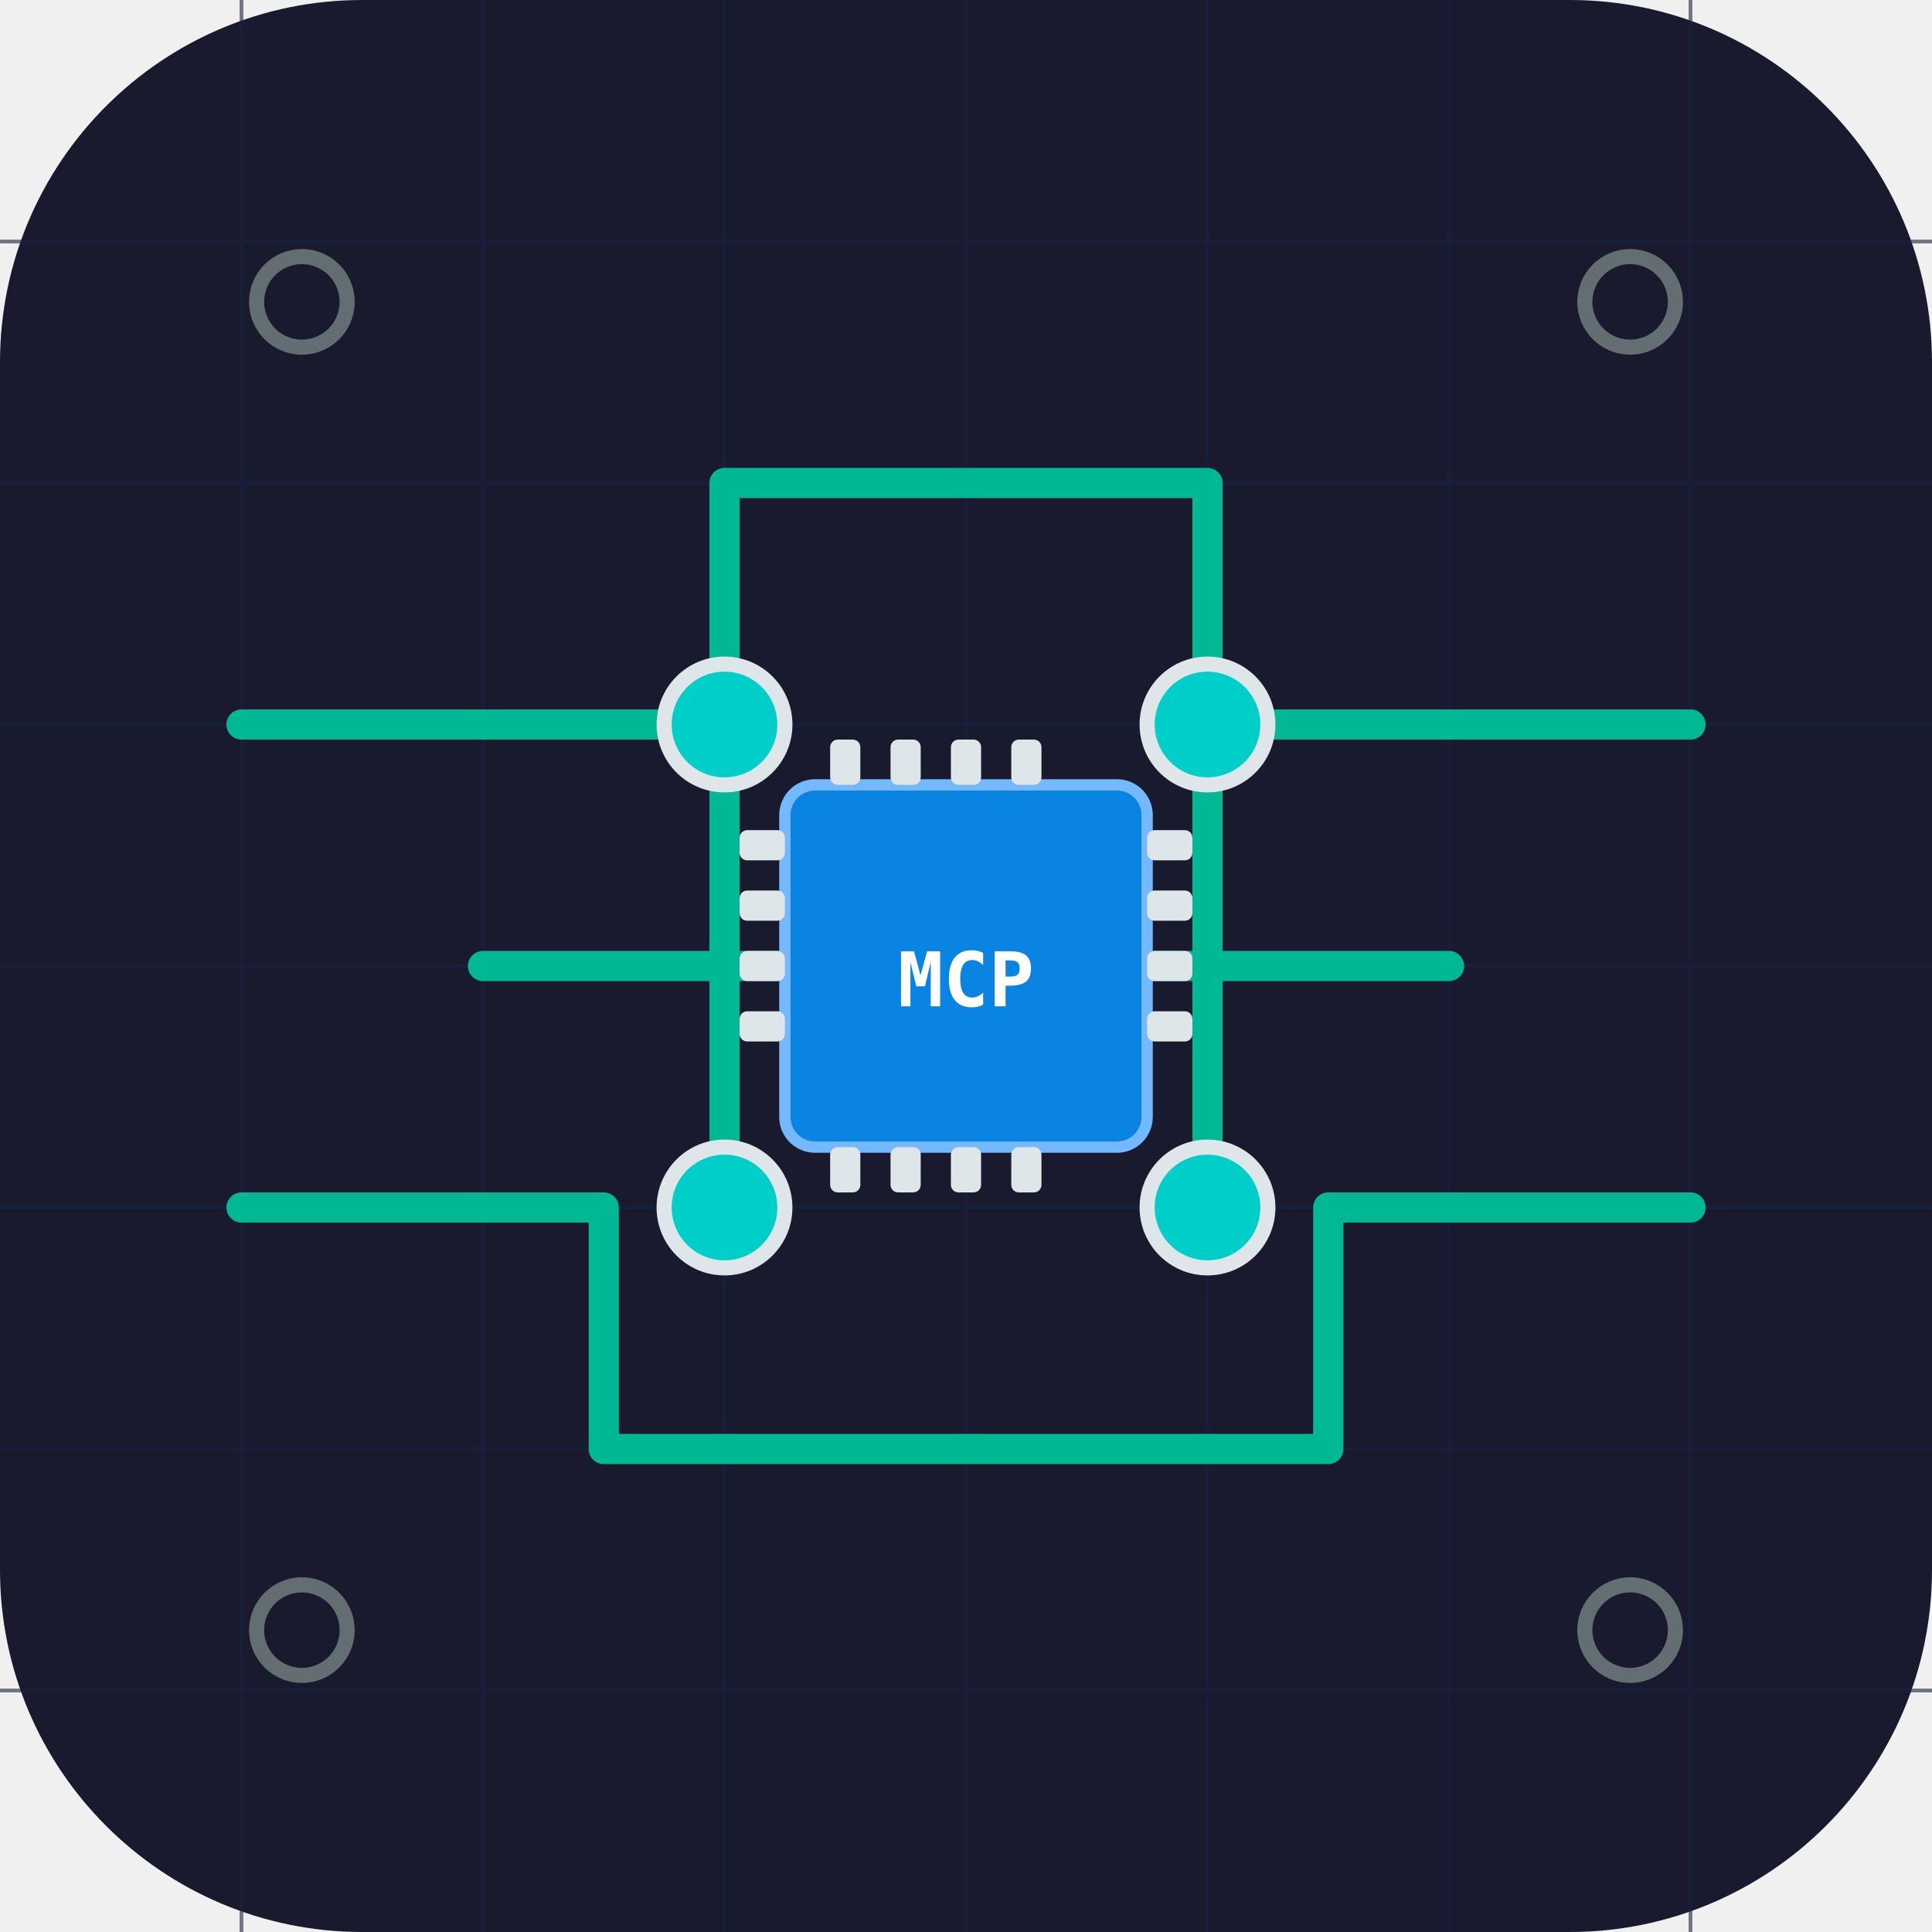
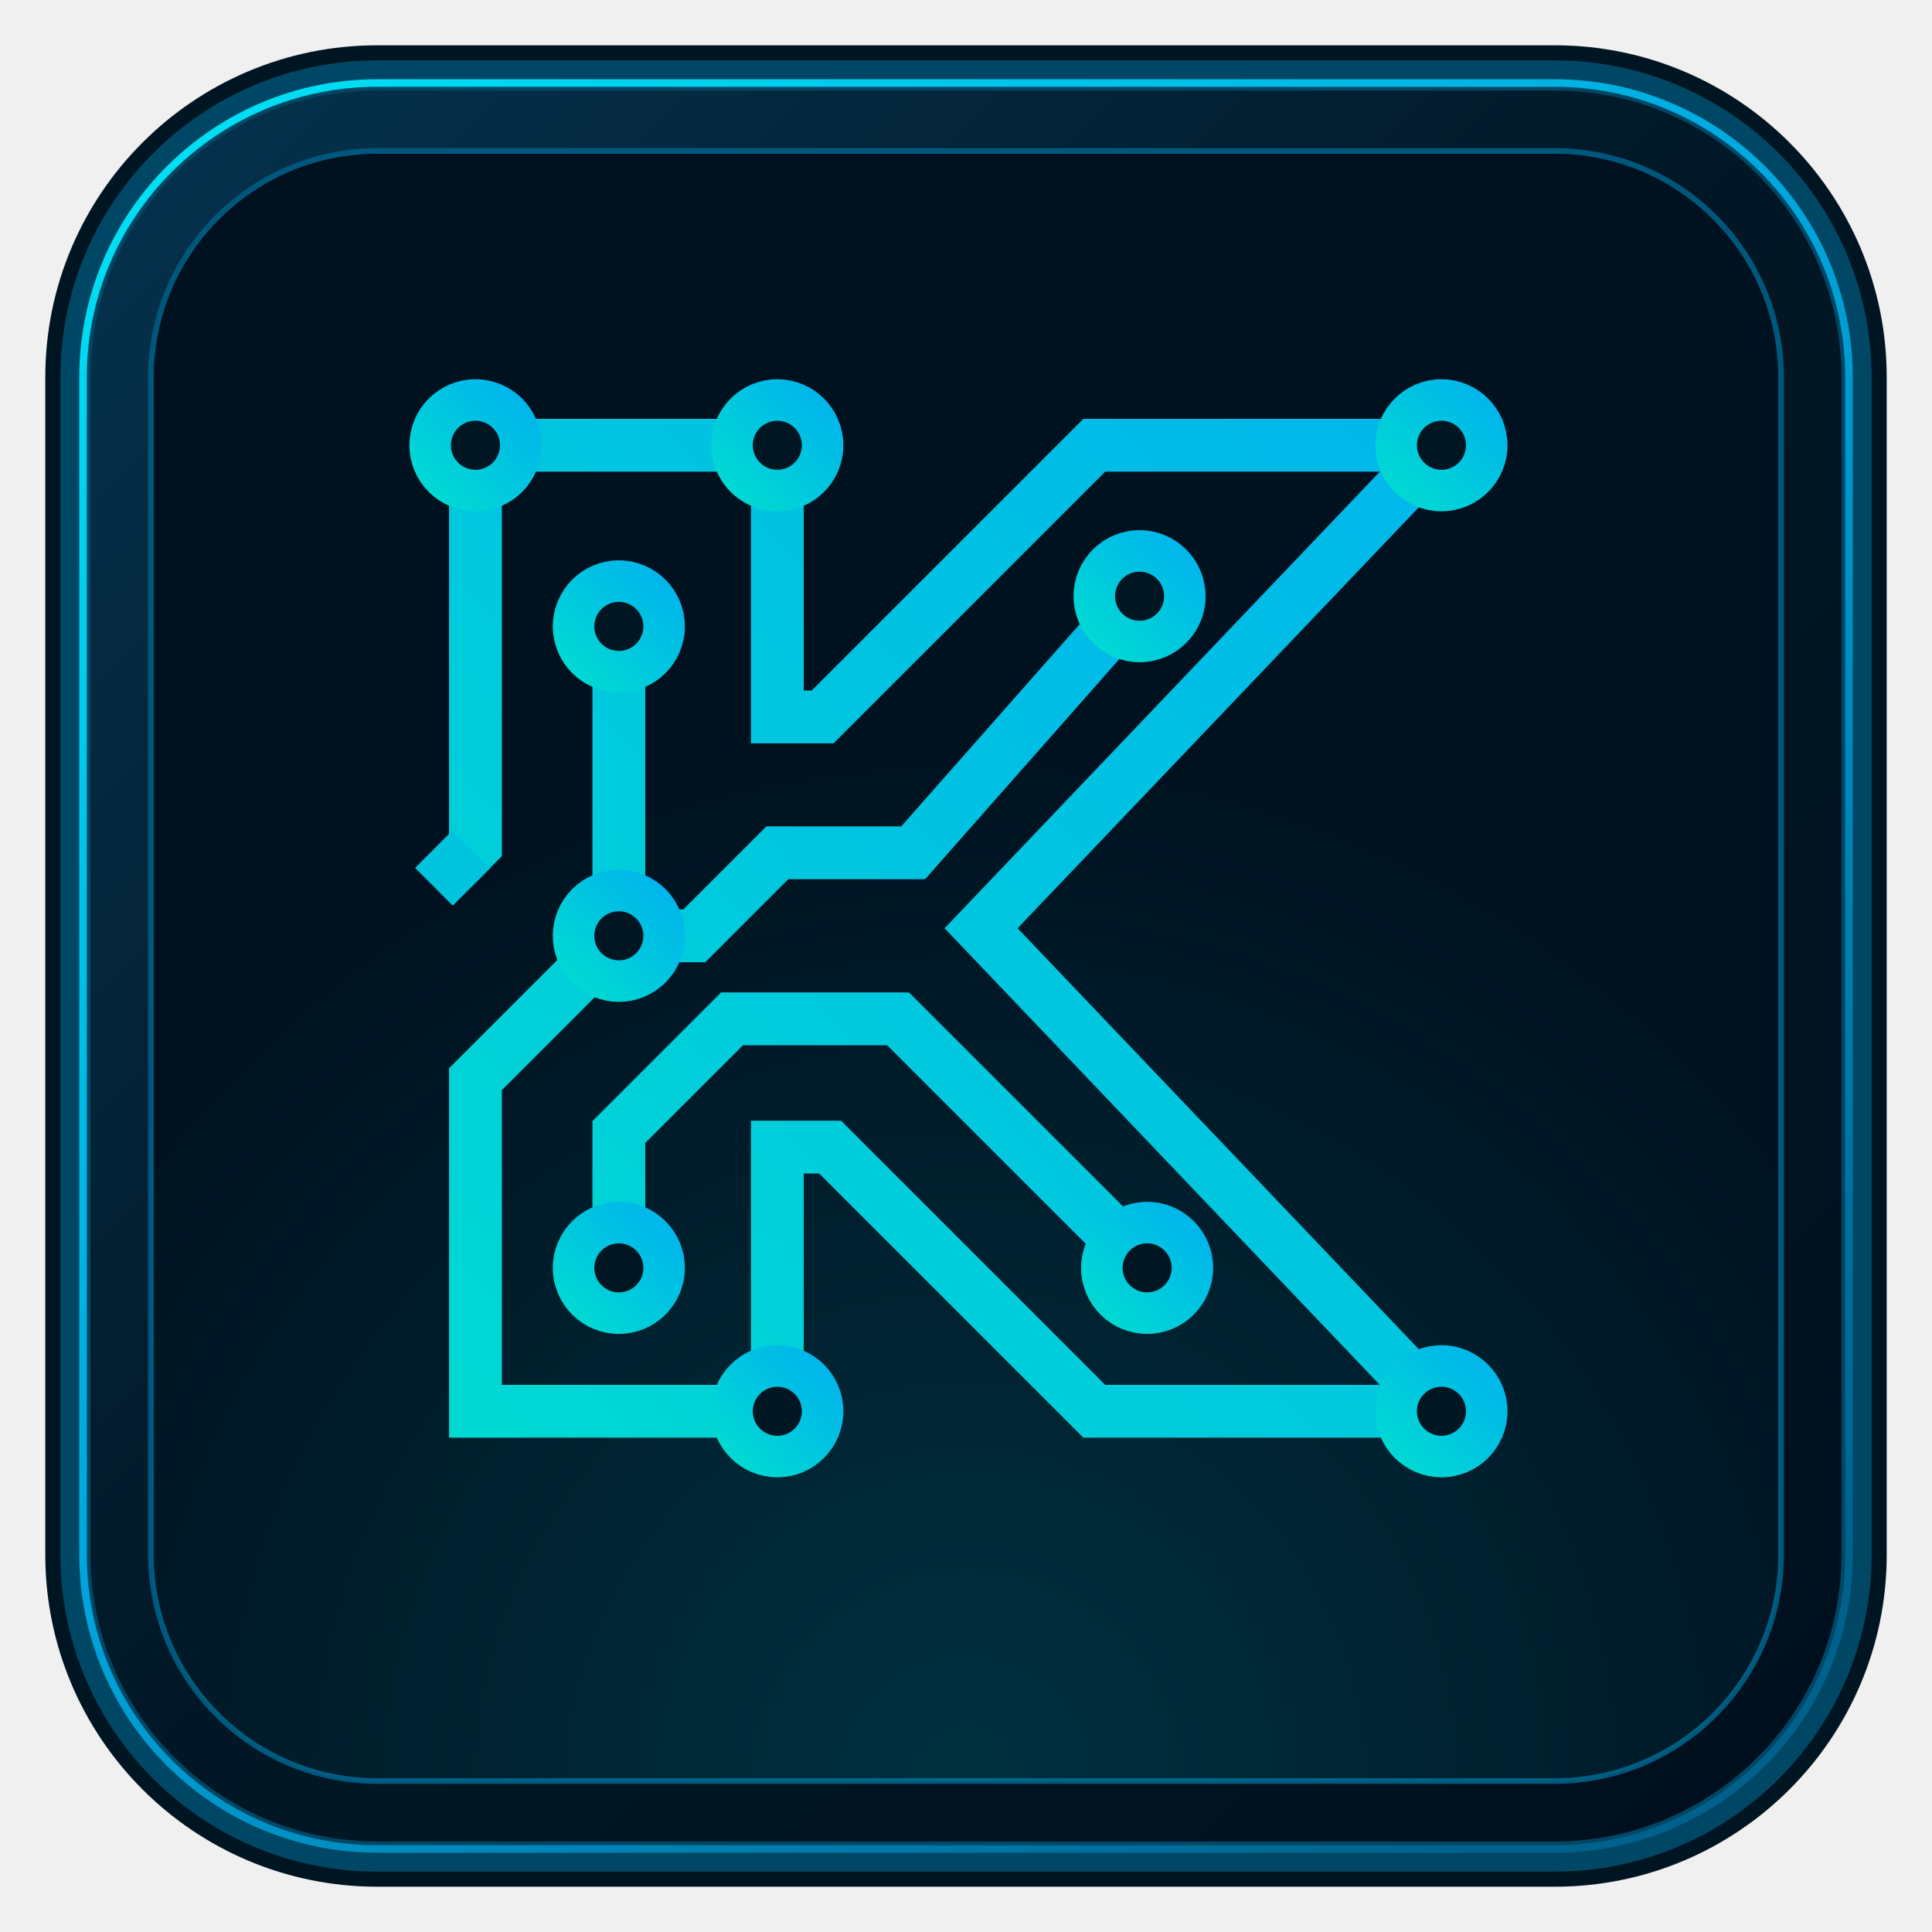
- <svg xmlns="http://www.w3.org/2000/svg" viewBox="0 0 512 512" width="512" height="512">
-   <rect width="512" height="512" rx="96" fill="#1a1a2e" />
-   <g stroke="#16213e" stroke-width="1" opacity="0.6">
-     <line x1="64" y1="0" x2="64" y2="512" />
-     <line x1="128" y1="0" x2="128" y2="512" />
-     <line x1="192" y1="0" x2="192" y2="512" />
-     <line x1="256" y1="0" x2="256" y2="512" />
-     <line x1="320" y1="0" x2="320" y2="512" />
-     <line x1="384" y1="0" x2="384" y2="512" />
-     <line x1="448" y1="0" x2="448" y2="512" />
-     <line x1="0" y1="64" x2="512" y2="64" />
-     <line x1="0" y1="128" x2="512" y2="128" />
-     <line x1="0" y1="192" x2="512" y2="192" />
-     <line x1="0" y1="256" x2="512" y2="256" />
-     <line x1="0" y1="320" x2="512" y2="320" />
-     <line x1="0" y1="384" x2="512" y2="384" />
-     <line x1="0" y1="448" x2="512" y2="448" />
+ <svg xmlns="http://www.w3.org/2000/svg" width="512" height="512" viewBox="0 0 512 512" role="img" aria-labelledby="title desc">
+   <defs>
+     <linearGradient id="case" x1="0" y1="0" x2="1" y2="1">
+       <stop stop-color="#063451" />
+       <stop offset=".5" stop-color="#021725" />
+       <stop offset="1" stop-color="#000e1c" />
+     </linearGradient>
+     <linearGradient id="edge" x1="0" y1="0" x2=".8" y2="1">
+       <stop stop-color="#00e4f5" />
+       <stop offset=".5" stop-color="#00a7df" />
+       <stop offset="1" stop-color="#00618d" />
+     </linearGradient>
+     <linearGradient id="copper" x1="0" y1="1" x2="1" y2="0">
+       <stop stop-color="#00d8d3" />
+       <stop offset="1" stop-color="#00b6eb" />
+     </linearGradient>
+     <radialGradient id="light" cx=".5" cy="1" r=".65">
+       <stop stop-color="#00d8ef" stop-opacity=".16" />
+       <stop offset="1" stop-color="#00d8ef" stop-opacity="0" />
+     </radialGradient>
+   </defs>
+   <rect x="12" y="12" width="488" height="488" rx="88" fill="#001522" />
+   <rect x="20" y="20" width="472" height="472" rx="80" fill="url(#case)" stroke="#004765" stroke-width="8" />
+   <rect x="22" y="22" width="468" height="468" rx="78" fill="none" stroke="url(#edge)" stroke-width="2" />
+   <rect x="40" y="40" width="432" height="432" rx="60" fill="#00111f" stroke="#00577c" stroke-width="1.5" />
+   <rect x="40" y="40" width="432" height="432" rx="60" fill="url(#light)" />
+   <g fill="none" stroke="url(#copper)" stroke-width="14" stroke-linejoin="miter">
+     <path d="M126 118H206V190H218L290 118H382L260 246L382 374H290L220 304H206V374H126V286L164 248V166" />
+     <path d="M126 118V224L120 230M164 248H184L206 226H242L302 158M164 336V300L194 270H238L304 336" />
  </g>
-   <g stroke="#00b894" stroke-width="8" fill="none" stroke-linecap="round" stroke-linejoin="round">
-     <polyline points="64,192 192,192 192,128 320,128 320,192 448,192" />
-     <polyline points="64,320 160,320 160,384 352,384 352,320 448,320" />
-     <polyline points="192,192 192,320" />
-     <polyline points="320,192 320,320" />
-     <polyline points="128,256 384,256" />
+   <path d="M120 220L130 230L120 240L110 230Z" fill="#00c4de" />
+   <g fill="#001623" stroke="url(#copper)" stroke-width="11">
+     <circle cx="126" cy="118" r="12" />
+     <circle cx="206" cy="118" r="12" />
+     <circle cx="382" cy="118" r="12" />
+     <circle cx="164" cy="166" r="12" />
+     <circle cx="302" cy="158" r="12" />
+     <circle cx="164" cy="248" r="12" />
+     <circle cx="164" cy="336" r="12" />
+     <circle cx="206" cy="374" r="12" />
+     <circle cx="304" cy="336" r="12" />
+     <circle cx="382" cy="374" r="12" />
  </g>
-   <g fill="#00cec9" stroke="#dfe6e9" stroke-width="4">
-     <circle cx="192" cy="192" r="16" />
-     <circle cx="320" cy="192" r="16" />
-     <circle cx="192" cy="320" r="16" />
-     <circle cx="320" cy="320" r="16" />
-     <circle cx="256" cy="256" r="20" />
-   </g>
-   <rect x="208" y="208" width="96" height="96" rx="8" fill="#0984e3" stroke="#74b9ff" stroke-width="3" />
-   <g fill="#dfe6e9">
-     <rect x="196" y="220" width="12" height="8" rx="2" />
-     <rect x="196" y="236" width="12" height="8" rx="2" />
-     <rect x="196" y="252" width="12" height="8" rx="2" />
-     <rect x="196" y="268" width="12" height="8" rx="2" />
-     <rect x="304" y="220" width="12" height="8" rx="2" />
-     <rect x="304" y="236" width="12" height="8" rx="2" />
-     <rect x="304" y="252" width="12" height="8" rx="2" />
-     <rect x="304" y="268" width="12" height="8" rx="2" />
-     <rect x="220" y="196" width="8" height="12" rx="2" />
-     <rect x="236" y="196" width="8" height="12" rx="2" />
-     <rect x="252" y="196" width="8" height="12" rx="2" />
-     <rect x="268" y="196" width="8" height="12" rx="2" />
-     <rect x="220" y="304" width="8" height="12" rx="2" />
-     <rect x="236" y="304" width="8" height="12" rx="2" />
-     <rect x="252" y="304" width="8" height="12" rx="2" />
-     <rect x="268" y="304" width="8" height="12" rx="2" />
-   </g>
-   <text x="256" y="261" font-family="monospace" font-size="20" font-weight="bold" fill="white" text-anchor="middle" dominant-baseline="middle">MCP</text>
-   <circle cx="80" cy="80" r="12" fill="none" stroke="#636e72" stroke-width="4" />
-   <circle cx="432" cy="80" r="12" fill="none" stroke="#636e72" stroke-width="4" />
-   <circle cx="80" cy="432" r="12" fill="none" stroke="#636e72" stroke-width="4" />
-   <circle cx="432" cy="432" r="12" fill="none" stroke="#636e72" stroke-width="4" />
</svg>
